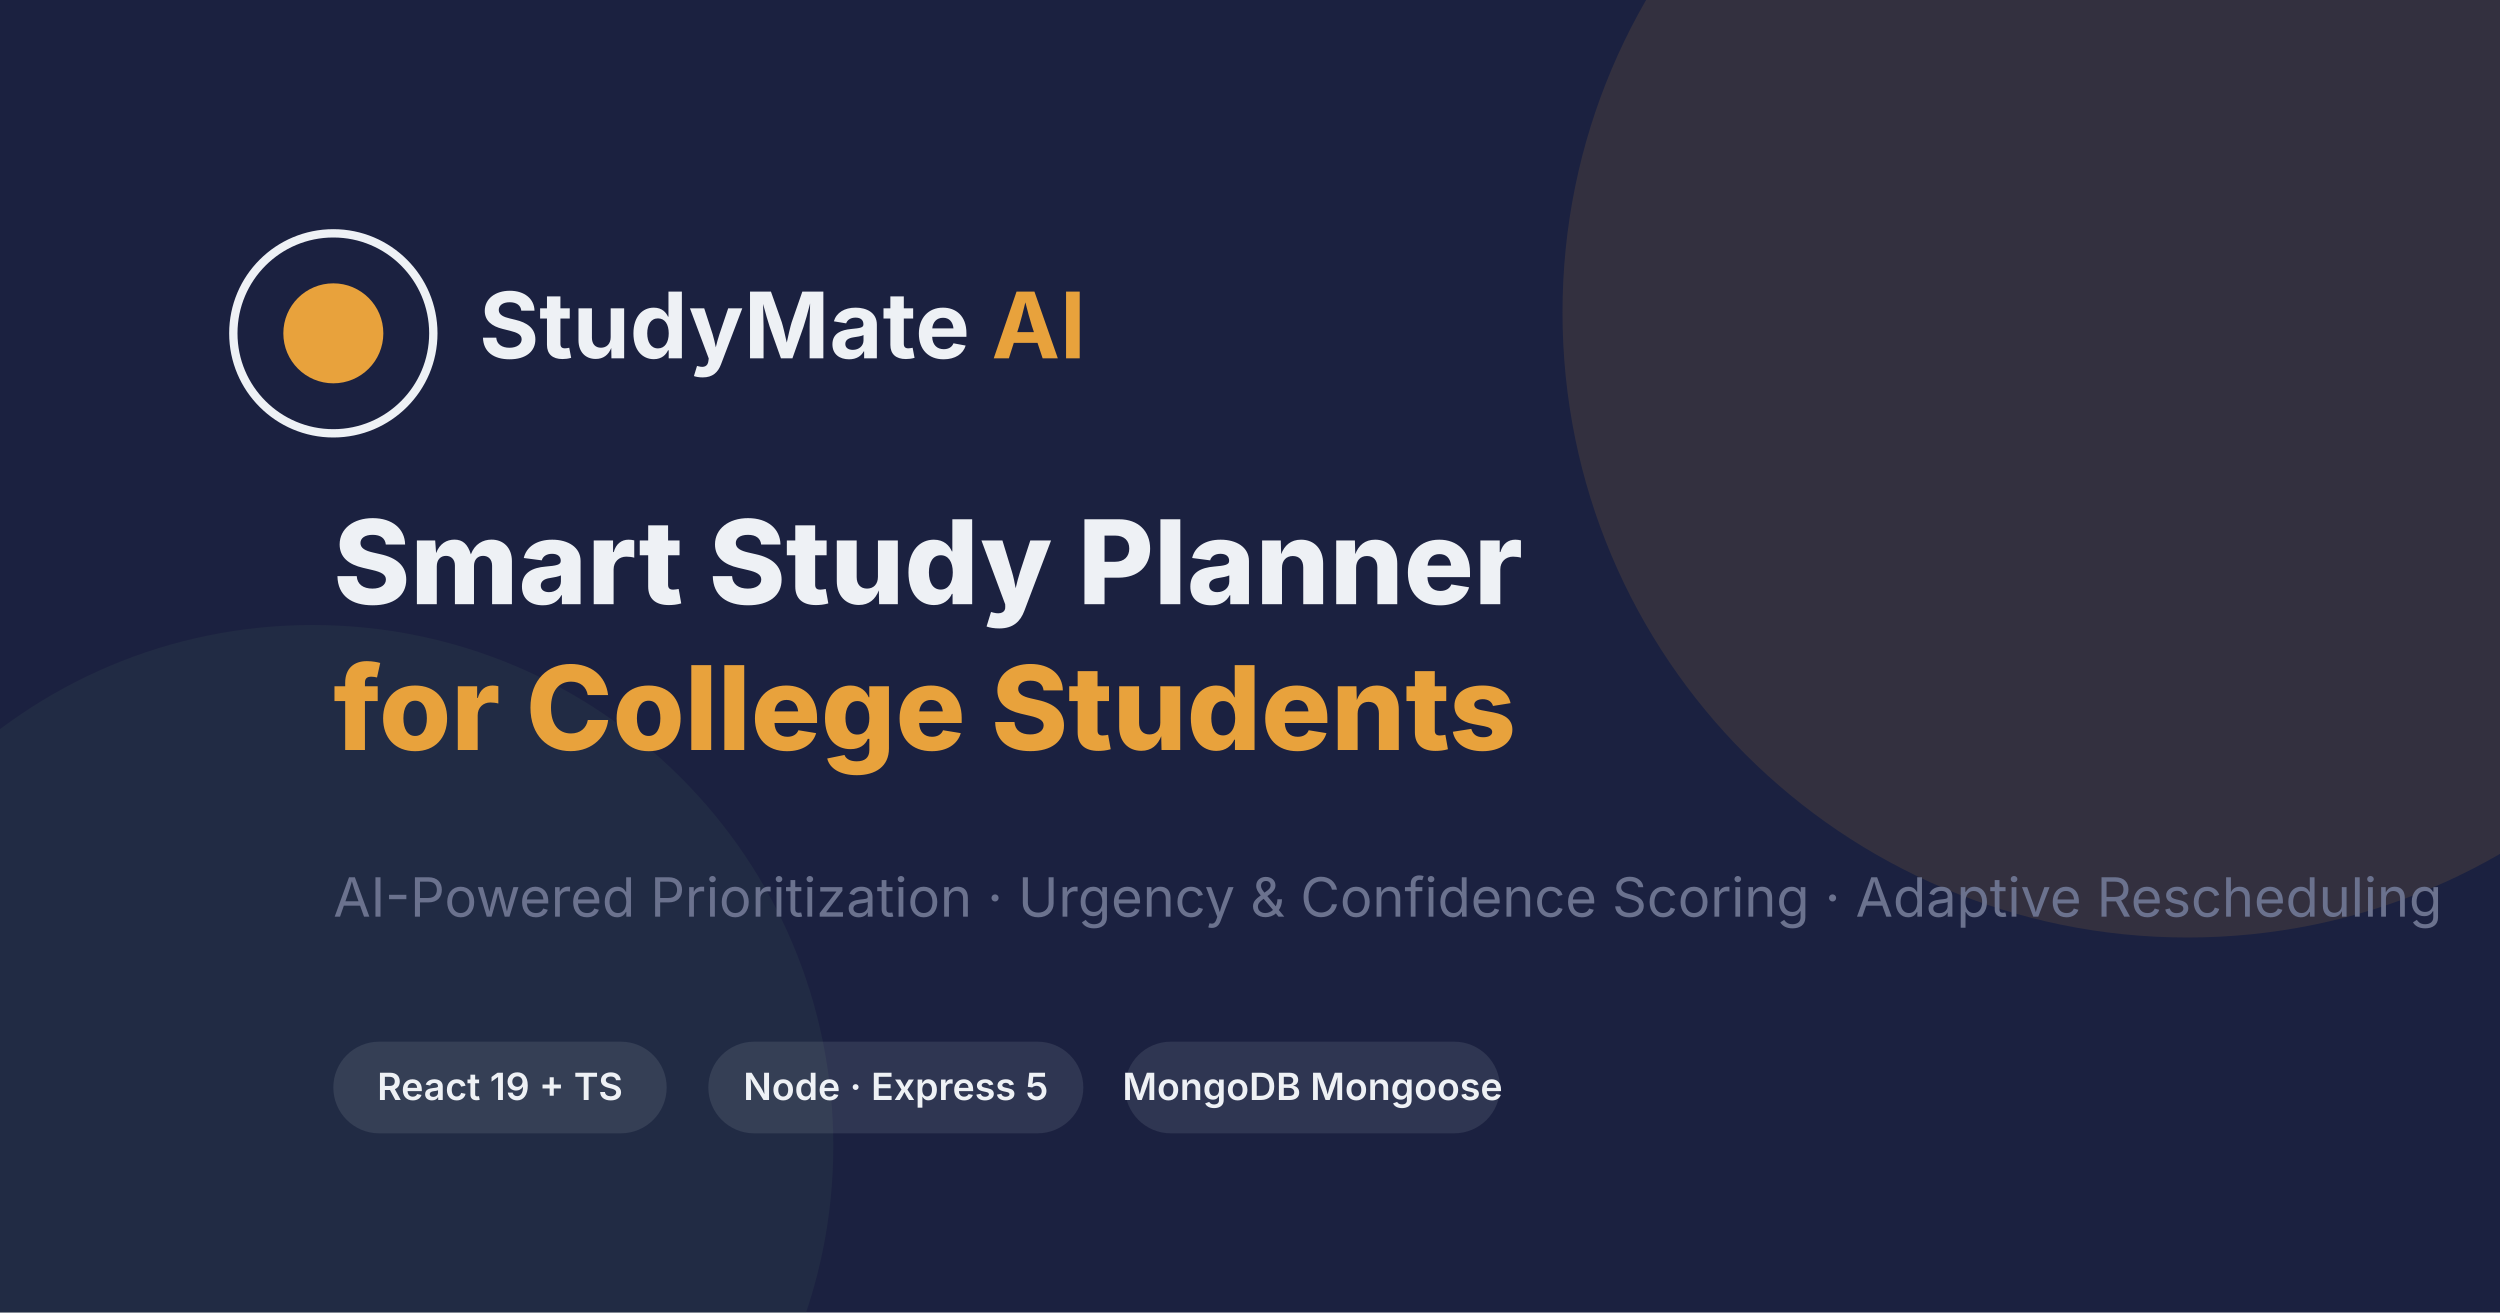
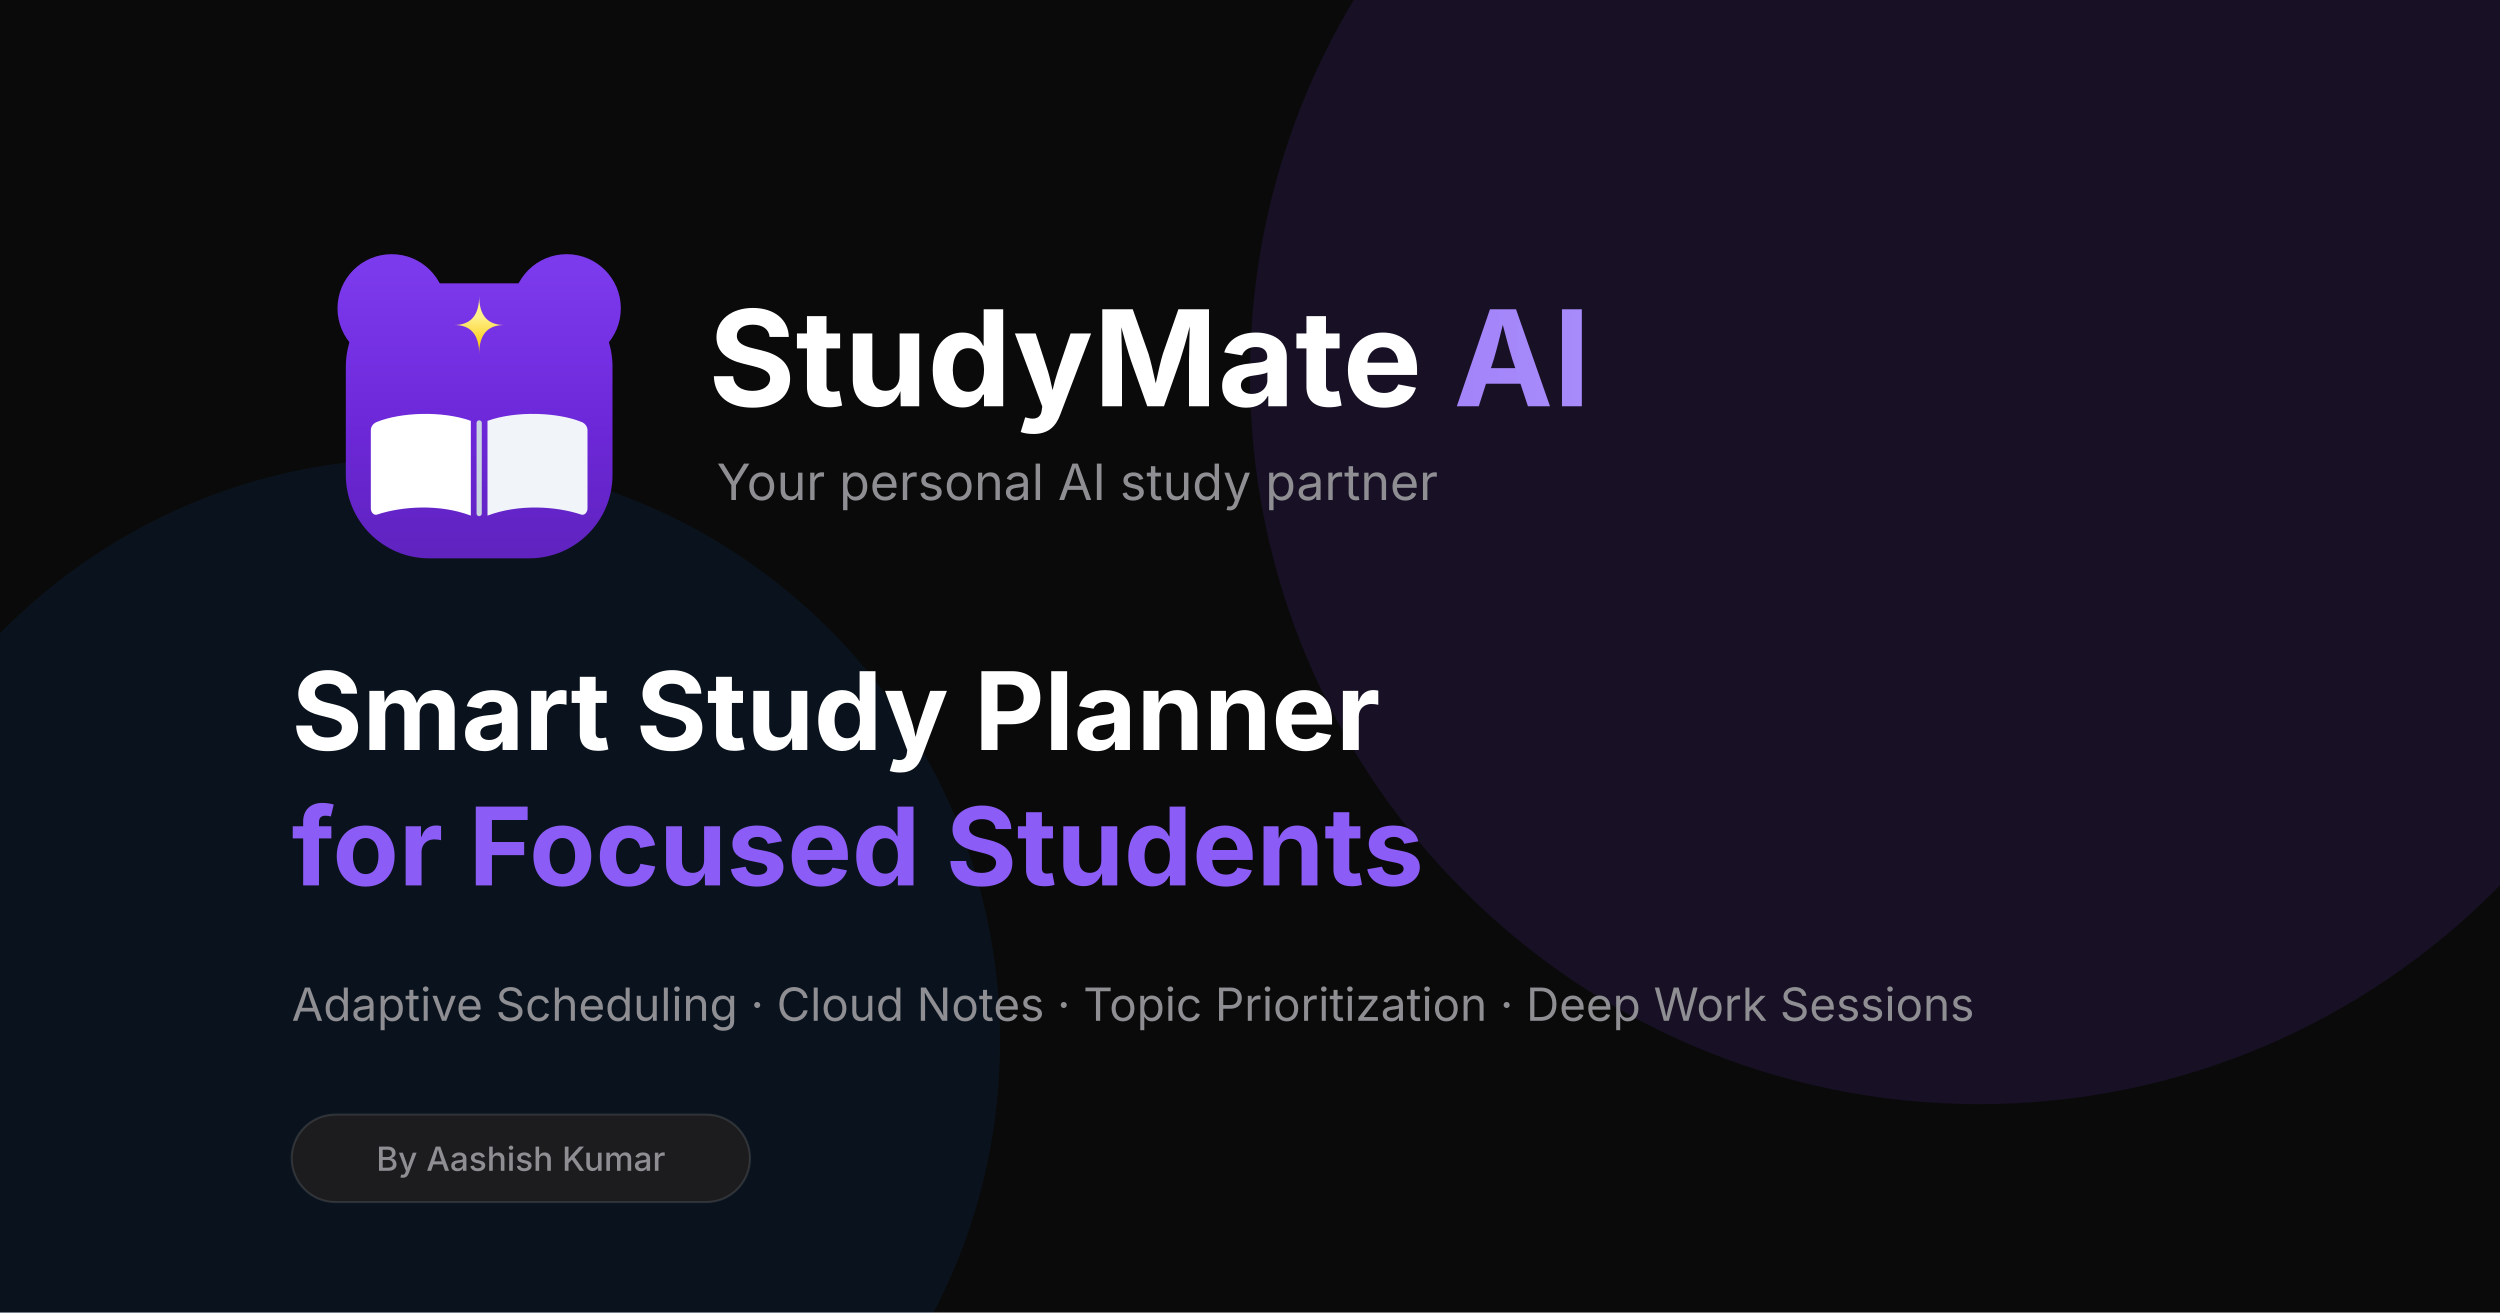
<svg xmlns="http://www.w3.org/2000/svg" viewBox="0 0 1200 630" width="1200" height="630">
-   <rect width="1200" height="630" fill="#1B2140" />
-   <circle cx="1050" cy="150" r="300" fill="#E8A23C" opacity="0.12" />
-   <circle cx="150" cy="550" r="250" fill="#5C8368" opacity="0.1" />
-   <circle cx="160" cy="160" r="48" fill="#1B2140" stroke="#EEF1F5" stroke-width="4" />
-   <circle cx="160" cy="160" r="24" fill="#E8A23C" />
-   <text x="230" y="172" font-family="system-ui, -apple-system, sans-serif" font-size="44" font-weight="700" fill="#EEF1F5">StudyMate <tspan fill="#E8A23C">AI</tspan>
+   <defs>
+     <linearGradient id="sm-bear-grad" x1="100" y1="20" x2="100" y2="180" gradientUnits="userSpaceOnUse">
+       <stop offset="0%" stop-color="#7C3AED" />
+       <stop offset="45%" stop-color="#6D28D9" />
+       <stop offset="100%" stop-color="#5B21B6" />
+     </linearGradient>
+     <linearGradient id="sm-star-grad" x1="100" y1="42" x2="100" y2="70" gradientUnits="userSpaceOnUse">
+       <stop offset="0%" stop-color="#FEF08A" />
+       <stop offset="50%" stop-color="#FACC15" />
+       <stop offset="100%" stop-color="#EAB308" />
+     </linearGradient>
+     <linearGradient id="sm-ai-grad" x1="0" y1="0" x2="100%" y2="0%">
+       <stop offset="0%" stop-color="#8B5CF6" />
+       <stop offset="100%" stop-color="#A78BFA" />
+     </linearGradient>
+   </defs>
+   <rect width="1200" height="630" fill="#0A0A0A" />
+   <circle cx="950" cy="180" r="350" fill="#7C3AED" opacity="0.12" />
+   <circle cx="200" cy="500" r="280" fill="#0A84FF" opacity="0.08" />
+   <g transform="translate(140, 110)">
+     <circle cx="48" cy="38" r="26" fill="url(#sm-bear-grad)" />
+     <circle cx="132" cy="38" r="26" fill="url(#sm-bear-grad)" />
+     <rect x="26" y="26" width="128" height="132" rx="40" fill="url(#sm-bear-grad)" />
+     <path d="M 90 32 Q 90 46 102 46 Q 90 46 90 60 Q 90 46 78 46 Q 90 46 90 32 Z" fill="url(#sm-star-grad)" />
+     <path d="M 86 92 C 72 87, 52 88, 41 92.5 C 39.5 93, 38 94.5, 38 96.5 L 38 134 C 38 136, 39.5 137.5, 41 137 C 53 133, 71 131.8, 86 137.5 Z" fill="#FFFFFF" />
+     <path d="M 94 92 C 108 87, 128 88, 139 92.5 C 140.5 93, 142 94.5, 142 96.5 L 142 134 C 142 136, 140.5 137.5, 139 137 C 127 133, 109 131.8, 94 137.5 Z" fill="#F1F5F9" />
+     <path d="M 90 93 L 90 136.5" stroke="#CBD5E1" stroke-width="2.5" stroke-linecap="round" />
+   </g>
+   <text x="340" y="195" font-family="Inter, system-ui, sans-serif" font-size="64" font-weight="700" fill="#FFFFFF">StudyMate <tspan fill="url(#sm-ai-grad)">AI</tspan>
  </text>
-   <text x="160" y="290" font-family="system-ui, -apple-system, sans-serif" font-size="56" font-weight="800" fill="#EEF1F5">Smart Study Planner</text>
-   <text x="160" y="360" font-family="system-ui, -apple-system, sans-serif" font-size="56" font-weight="800" fill="#E8A23C">for College Students</text>
-   <text x="160" y="440" font-family="system-ui, -apple-system, sans-serif" font-size="26" font-weight="400" fill="#6B728E">AI-Powered Prioritization · Urgency &amp; Confidence Scoring · Adaptive Rescheduling</text>
-   <rect x="160" y="500" width="160" height="44" rx="22" fill="#EEF1F5" fill-opacity="0.1" />
-   <text x="240" y="528" font-family="system-ui, -apple-system, sans-serif" font-size="18" font-weight="600" fill="#EEF1F5" text-anchor="middle">React 19 + TS</text>
-   <rect x="340" y="500" width="180" height="44" rx="22" fill="#EEF1F5" fill-opacity="0.1" />
-   <text x="430" y="528" font-family="system-ui, -apple-system, sans-serif" font-size="18" font-weight="600" fill="#EEF1F5" text-anchor="middle">Node · Express 5</text>
-   <rect x="540" y="500" width="180" height="44" rx="22" fill="#EEF1F5" fill-opacity="0.1" />
-   <text x="630" y="528" font-family="system-ui, -apple-system, sans-serif" font-size="18" font-weight="600" fill="#EEF1F5" text-anchor="middle">MongoDB Mongoose</text>
+   <text x="344" y="240" font-family="Inter, system-ui, sans-serif" font-size="24" font-weight="400" fill="#8E8E93">Your personal AI study partner</text>
+   <text x="140" y="360" font-family="Inter, system-ui, sans-serif" font-size="52" font-weight="700" fill="#FFFFFF">Smart Study Planner</text>
+   <text x="140" y="425" font-family="Inter, system-ui, sans-serif" font-size="52" font-weight="700" fill="#8B5CF6">for Focused Students</text>
+   <text x="140" y="490" font-family="Inter, system-ui, sans-serif" font-size="22" font-weight="400" fill="#8E8E93">Adaptive Scheduling · Cloud Notes · Topic Prioritization · Deep Work Sessions</text>
+   <rect x="140" y="535" width="220" height="42" rx="21" fill="#1C1C1E" stroke="rgba(255,255,255,0.12)" />
+   <text x="250" y="562" font-family="Inter, system-ui, sans-serif" font-size="16" font-weight="500" fill="#8E8E93" text-anchor="middle">By Aashish Kumar</text>
</svg>
